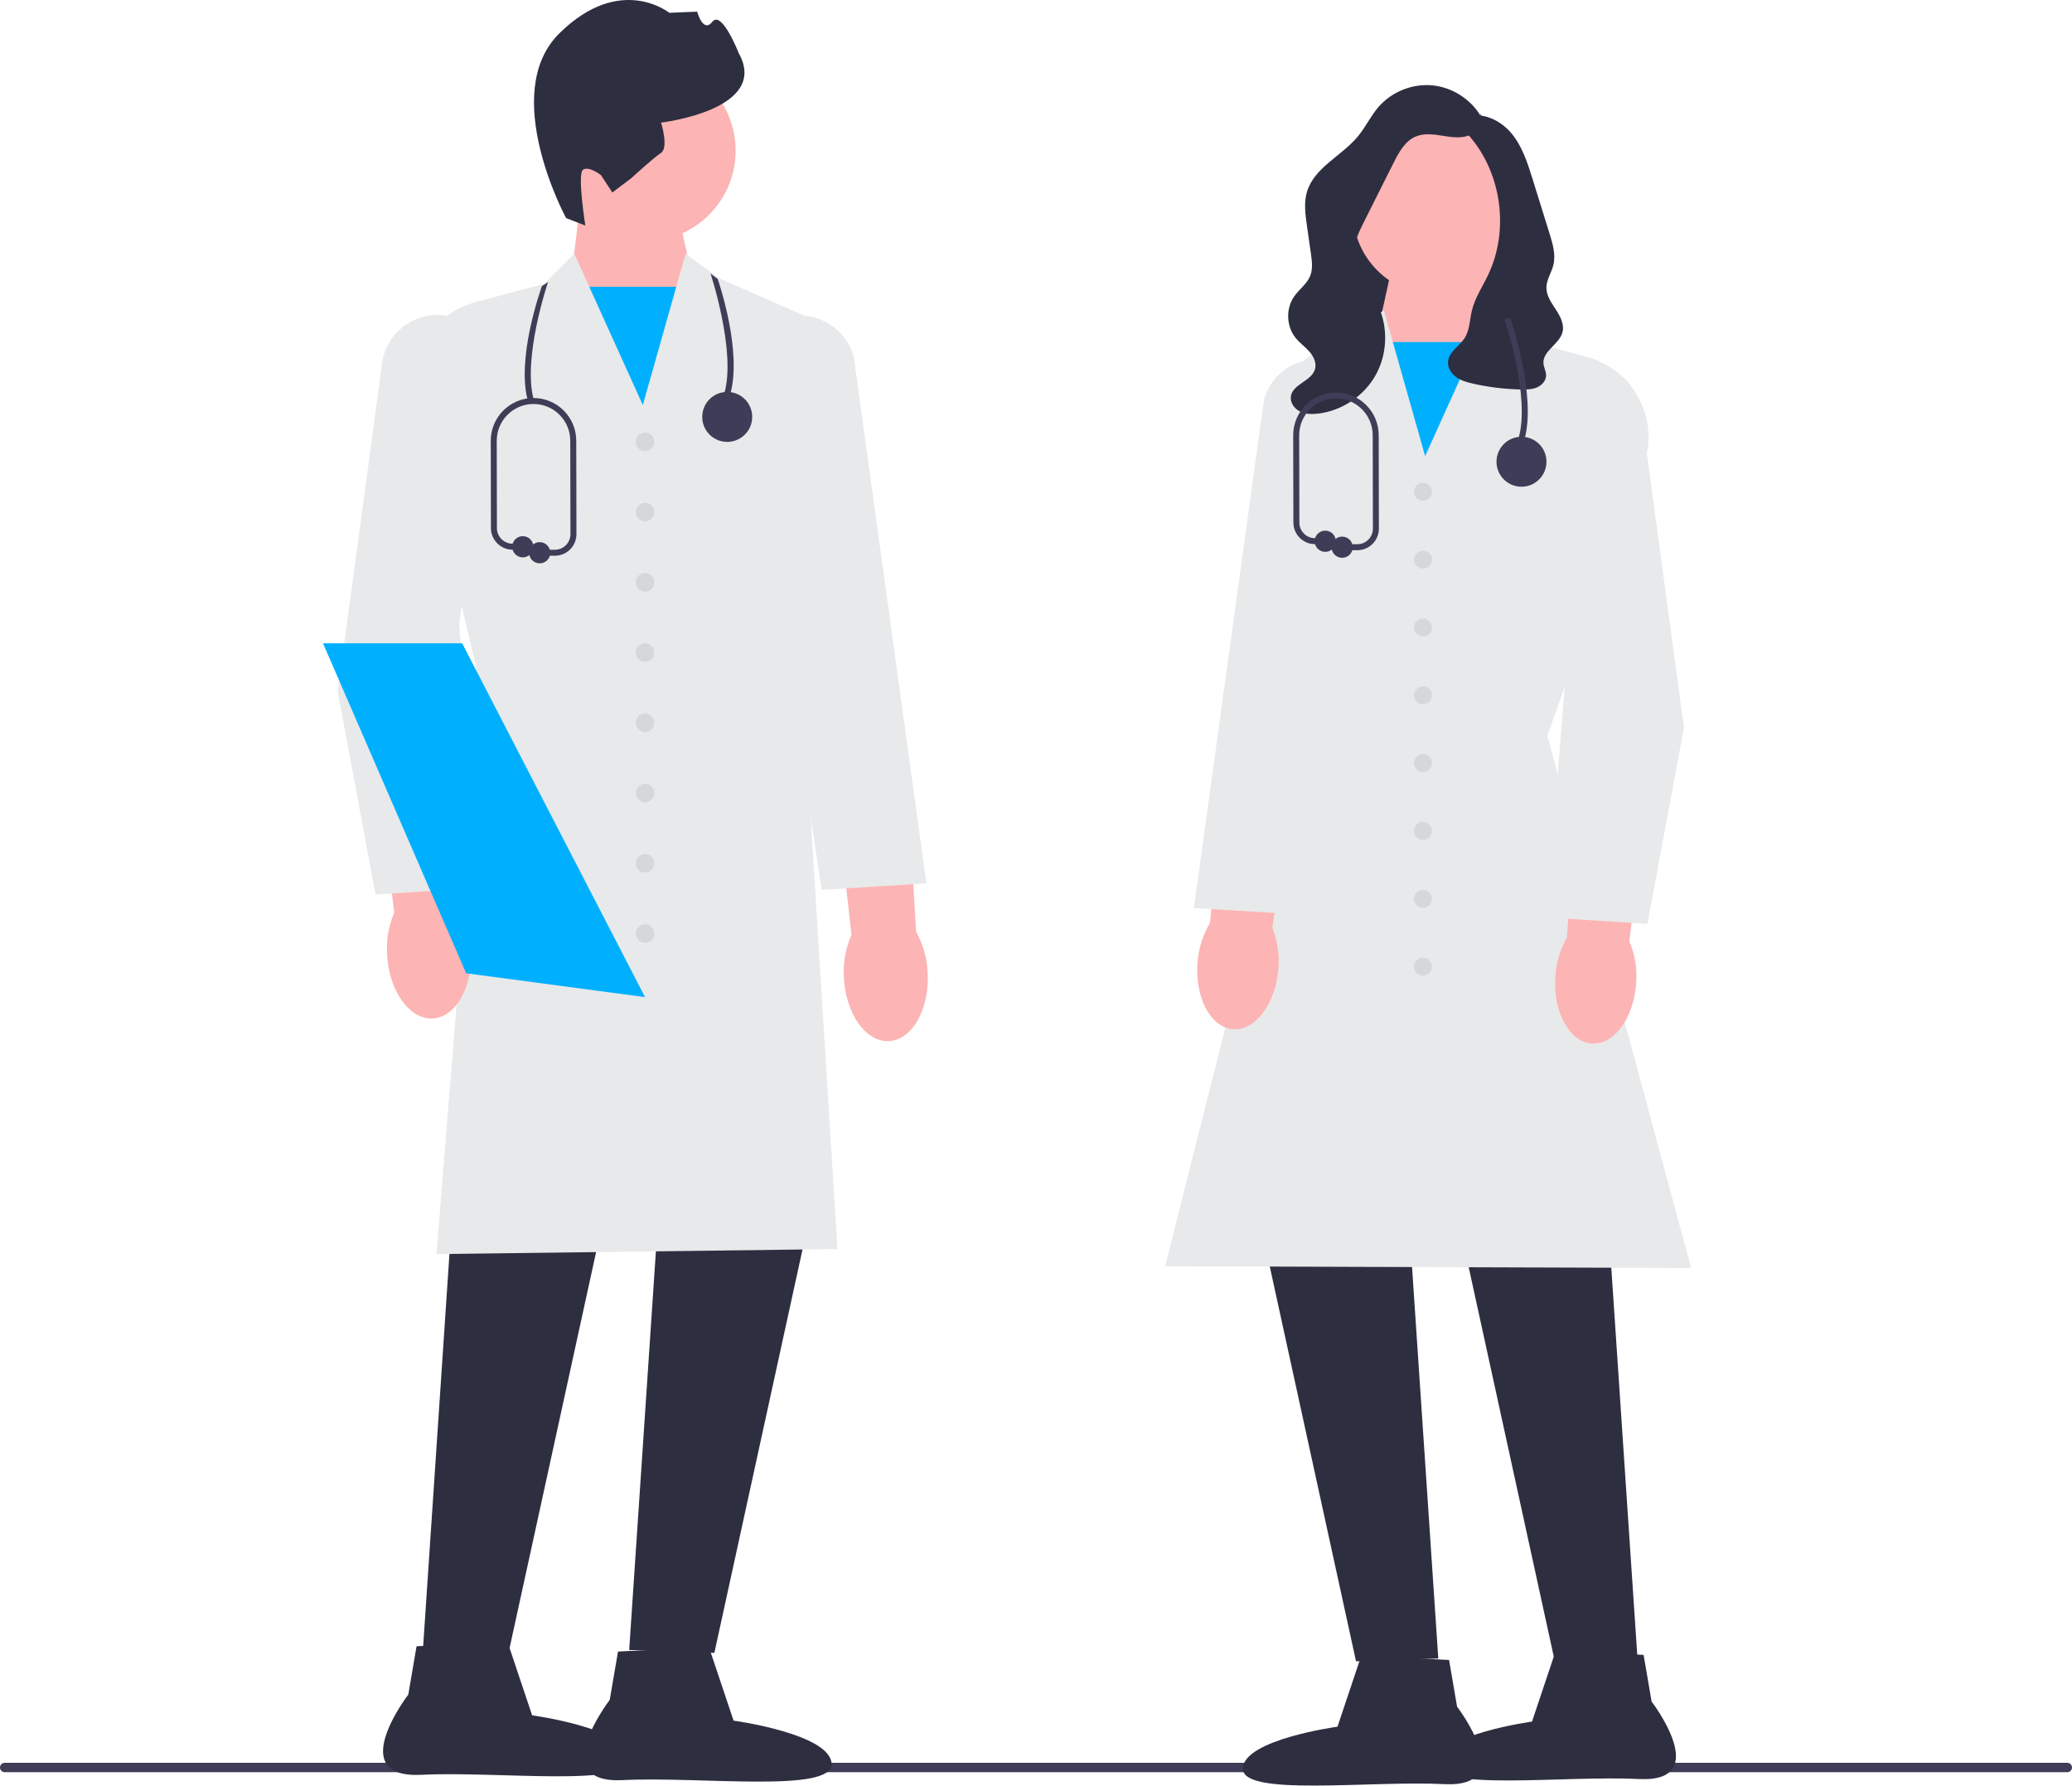
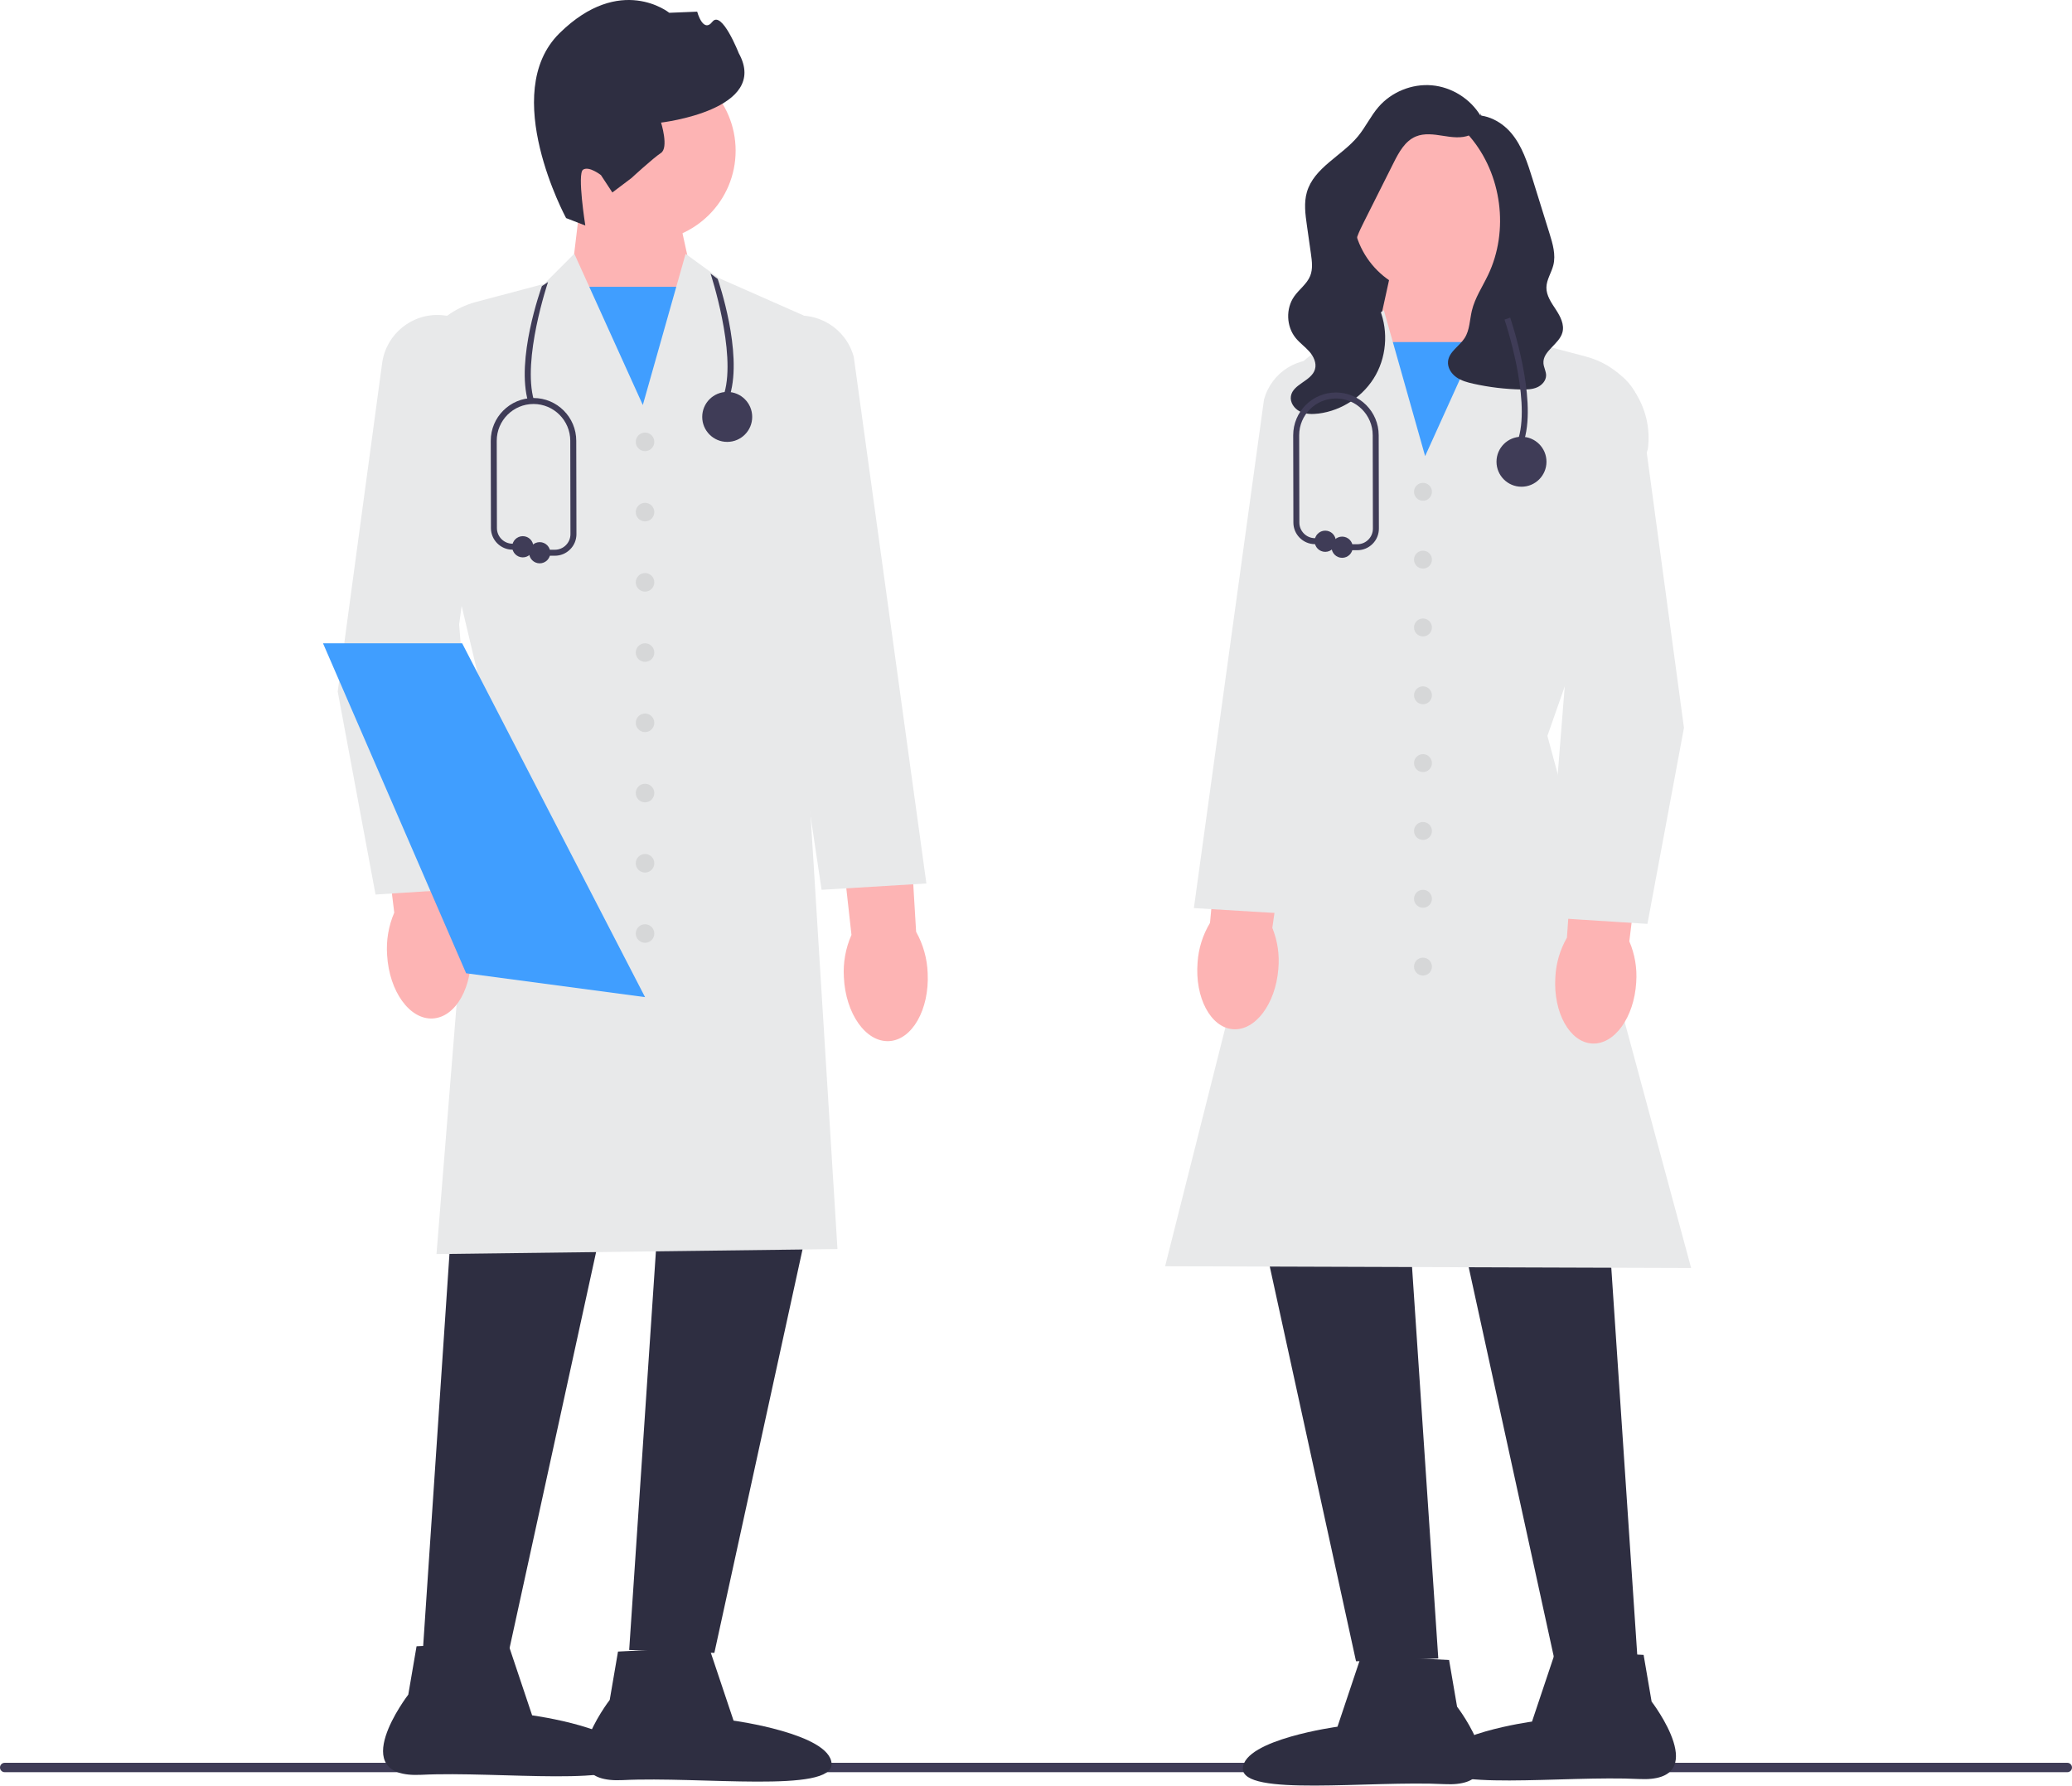
<svg xmlns="http://www.w3.org/2000/svg" viewBox="0 0 692.68 596.951">
  <path d="m0,590.905c0,.871.7,1.571,1.571,1.571h689.538c.871,0,1.571-.7,1.571-1.571,0-.871-.7-1.571-1.571-1.571H1.571c-.871,0-1.571.7-1.571,1.571Z" fill="#3f3c57" />
  <g>
    <polygon points="224.976 63.441 232.475 97.658 216.525 145.285 190.829 94.114 194.394 64.427 224.976 63.441" fill="#fdb4b4" />
-     <rect x="189.5" y="95.886" width="44.368" height="53.608" fill="#00b0ff" />
+     <rect x="189.5" y="95.886" width="44.368" height="53.608" fill="#409eff" />
    <circle cx="215.623" cy="50.376" r="30.3" fill="#fdb4b4" />
    <path d="m189.248,72.908s-22.586-41.712-2.222-61.786c20.364-20.073,36.711-6.846,36.711-6.846l9.335-.377s1.947,7.346,5.086,3.369,8.812,10.506,8.812,10.506c10.529,18.962-25.971,23.21-25.971,23.21,0,0,2.636,8.396-.043,10.154s-9.837,8.373-9.837,8.373l-6.407,4.839-3.807-5.801s-3.977-3.139-5.986-1.821.755,18.67.755,18.67l-6.426-2.49 0-0s0,0,0,0Z" fill="#2e2e41" />
    <polygon points="152.898 379.779 141.314 552.583 169.792 553.548 207.442 381.227 152.898 379.779" fill="#2e2e41" />
    <polygon points="221.923 378.814 210.339 551.617 238.817 552.583 276.467 380.262 221.923 378.814" fill="#2e2e41" />
    <path d="m145.922,419.26l15.161-188.208-23.25-98.004c-2.004-14.568,7.175-28.353,21.342-32.112l22.75-6.036,10.069-10.07,22.903,50.578,14.304-50.54,11.156,8.113,33.086,14.597-.015.342-5.307,118.388,11.847,191.274-.525.007-133.521,1.669v-0Z" fill="#e8e9ea" />
    <path d="m236.989,550.619l8.246,24.617s32.261,4.386,32.763,14.374-43.844,4.206-69.811,5.511-4.352-26.815-4.352-26.815l2.767-16.159,30.387-1.527h0v-0Z" fill="#2e2e41" />
    <path d="m169.646,548.847l8.246,24.617s32.261,4.386,32.763,14.374-43.844,4.206-69.811,5.511-4.352-26.815-4.352-26.815l2.767-16.159,30.387-1.527h-0Z" fill="#2e2e41" />
    <path id="uuid-2a99fb06-c611-4846-a9cf-67468c4aeefc-187" d="m129.415,319.305c-.35-4.854.468-9.72,2.386-14.193l-6.154-50.486,24.108-2.226,3.646,51.452c2.423,4.218,3.8,8.956,4.017,13.816.709,12.156-4.985,22.373-12.719,22.824s-14.577-9.034-15.284-21.186h0l-0-0.0 0-0Z" fill="#fdb4b4" />
    <path id="uuid-a83e19fb-8297-4073-aac4-48fd1880d45d-188" d="m282.111,326.715c-.297-4.857.574-9.715,2.54-14.166l-5.604-50.55,24.131-1.963,3.085,51.488c2.377,4.245,3.702,8.997,3.866,13.859.576,12.164-5.229,22.317-12.967,22.684s-14.478-9.193-15.052-21.352h0l-0-0v-0Z" fill="#fdb4b4" />
    <path d="m125.547,299.058l-.082-.436-12.564-67.415,14.846-109.777c1.325-9.801,10.076-16.861,19.945-16.072,5.154.413,9.778,2.857,13.021,6.884,3.243,4.027,4.646,9.066,3.951,14.189l-11.174,82.332,7.035,88.062s-34.979,2.233-34.979,2.233Z" fill="#e8e9ea" />
    <path d="m274.665,297.476l-25.261-168.621c-1.313-4.944-.544-10.119,2.175-14.516s7.006-7.395,12.069-8.442c9.687-2.003,19.252,3.918,21.781,13.479l24.268,175.983-35.032,2.118v-0Z" fill="#e8e9ea" />
    <circle cx="215.639" cy="147.722" r="3.101" fill="#d6d7d8" />
    <circle cx="215.639" cy="171.203" r="3.101" fill="#d6d7d8" />
    <circle cx="215.639" cy="194.684" r="3.101" fill="#d6d7d8" />
    <circle cx="215.639" cy="218.165" r="3.101" fill="#d6d7d8" />
    <circle cx="215.639" cy="241.647" r="3.101" fill="#d6d7d8" />
    <circle cx="215.639" cy="265.128" r="3.101" fill="#d6d7d8" />
    <circle cx="215.639" cy="288.609" r="3.101" fill="#d6d7d8" />
    <circle cx="215.639" cy="312.09" r="3.101" fill="#d6d7d8" />
-     <polygon points="215.643 333.356 156.963 325.536 155.833 325.386 125.843 256.236 107.983 215.066 154.503 215.066 215.643 333.356" fill="#00b0ff" />
+     <polygon points="215.643 333.356 156.963 325.536 155.833 325.386 125.843 256.236 107.983 215.066 154.503 215.066 215.643 333.356" fill="#409eff" />
  </g>
  <g>
    <polygon points="450.918 70.964 488.226 50.526 488.226 108.92 445.079 108.92 450.918 70.964" fill="#2e2e41" />
    <polygon points="496.224 83.983 499.667 112.651 474.853 162.066 459.451 116.074 466.692 83.031 496.224 83.983" fill="#fdb4b4" />
-     <rect x="458.105" y="114.362" width="42.846" height="51.769" fill="#00b0ff" />
+     <rect x="458.105" y="114.362" width="42.846" height="51.769" fill="#409eff" />
    <polygon points="536.296 388.514 547.484 555.388 519.982 556.32 483.624 389.913 536.296 388.514" fill="#2e2e41" />
    <polygon points="469.64 387.582 480.827 554.456 453.326 555.388 416.967 388.98 469.64 387.582" fill="#2e2e41" />
    <path d="m565.352,423.907l-.655-.002-175.198-.572.157-.62,45.043-178.461-11.283-90.063c-2.138-17.066,6.998-33.197,22.733-40.139l5.681-2.506,10.792-7.848,13.806,48.784,22.108-48.822,9.739,9.738,21.964,5.828c13.69,3.632,22.56,16.952,20.631,30.983l-.023.098-33.542,95.709,48.048,177.894Z" fill="#e8e9ea" />
    <path d="m455.091,553.492l29.344,1.475,2.672,15.605s20.874,27.156-4.202,25.895-67.901,4.323-67.416-5.322,31.639-13.88,31.639-13.88l7.963-23.772h0l0-0Z" fill="#2e2e41" />
    <path d="m520.123,551.781l29.344,1.475,2.672,15.605s20.874,27.156-4.202,25.895-67.901,4.323-67.416-5.322,31.639-13.88,31.639-13.88l7.963-23.772h0v-0Z" fill="#2e2e41" />
    <path id="uuid-3bc2e7c3-8a4e-432b-b93d-ff096d796d3b-189" d="m546.995,328.404h0c-.683,11.735-7.292,20.895-14.76,20.459-7.468-.436-12.967-10.301-12.282-22.041.209-4.693,1.539-9.268,3.879-13.342l3.521-49.686,23.281,2.149-5.943,48.754c1.852,4.319,2.642,9.019,2.304,13.706v0Z" fill="#fdb4b4" />
    <path id="uuid-a34cbb18-fa14-4c0b-8260-87fab6b8d9f9-190" d="m427.356,323.941h0c-.933,11.718-7.735,20.735-15.192,20.141s-12.745-10.575-11.81-22.297c.309-4.688,1.736-9.233,4.162-13.256l4.578-49.6,23.23,2.645-6.98,48.616c1.759,4.358,2.449,9.073,2.012,13.752l-0.0 0h0Z" fill="#fdb4b4" />
    <path d="m550.744,308.87l-33.812-2.158.041-.507,6.754-84.549-10.789-79.504c-.673-4.952.684-9.823,3.818-13.715,3.135-3.893,7.604-6.255,12.587-6.654h0c9.539-.752,17.997,6.062,19.278,15.535l14.337,106.013-.015.079-12.2,65.46Z" fill="#e8e9ea" />
    <path d="m432.985,305.631l-33.865-2.047.074-.535,23.353-169.37c2.456-9.302,11.706-15.024,21.065-13.088,4.895,1.012,9.037,3.91,11.666,8.161s3.372,9.251,2.092,14.083l-24.385,162.797Z" fill="#e8e9ea" />
    <circle cx="475.708" cy="164.419" r="2.995" fill="#d6d7d8" />
    <circle cx="475.708" cy="187.095" r="2.995" fill="#d6d7d8" />
    <circle cx="475.708" cy="209.77" r="2.995" fill="#d6d7d8" />
    <circle cx="475.708" cy="232.446" r="2.995" fill="#d6d7d8" />
    <circle cx="475.708" cy="255.121" r="2.995" fill="#d6d7d8" />
    <circle cx="475.708" cy="277.797" r="2.995" fill="#d6d7d8" />
    <circle cx="475.708" cy="300.472" r="2.995" fill="#d6d7d8" />
    <circle cx="475.708" cy="323.148" r="2.995" fill="#d6d7d8" />
    <circle cx="480.255" cy="70.601" r="28.013" fill="#fdb4b4" />
    <path d="m494.935,37.9c1.342,2.73-.786,6.14-3.604,7.288s-6.0.683-9.004.205-6.192-.931-9.001.237c-3.635,1.511-5.683,5.303-7.449,8.821-3.296,6.568-6.592,13.136-9.887,19.704-1.61,3.209-3.257,6.562-3.288,10.152-.057,6.59,5.171,11.857,7.984,17.817,3.425,7.257,3.142,16.149-.736,23.174-3.878,7.025-11.253,12.002-19.219,12.97-2.096.255-4.314.227-6.198-.725s-3.322-3.031-2.973-5.114c.682-4.072,6.905-5.024,8.048-8.992.597-2.071-.46-4.283-1.884-5.901s-3.226-2.88-4.584-4.553c-3.133-3.859-3.342-9.816-.487-13.884,1.678-2.391,4.273-4.168,5.358-6.88.924-2.312.589-4.911.239-7.376-.45-3.168-.9-6.335-1.349-9.503-.525-3.696-1.042-7.524-.004-11.11,2.377-8.217,11.655-12.076,17.096-18.677,2.528-3.067,4.229-6.756,6.823-9.768,4.353-5.054,11.206-7.843,17.851-7.263,6.645.58,12.912,4.512,16.324,10.244" fill="#2e2e41" />
    <path d="m490.513,38.418c-1.369.489-1.876,2.272-1.482,3.671.394,1.399,1.425,2.511,2.37,3.616,10.679,12.498,13.161,31.401,6.07,46.232-1.886,3.945-4.398,7.657-5.416,11.91-.74,3.094-.7,6.488-2.417,9.167-1.748,2.727-5.211,4.555-5.553,7.776-.22,2.067,1.04,4.075,2.729,5.287s3.752,1.766,5.781,2.218c5.273,1.175,10.665,1.817,16.067,1.912,1.761.031,3.578-.007,5.194-.709s2.995-2.224,3.013-3.985c.014-1.384-.784-2.661-.886-4.042-.305-4.137,5.261-6.338,6.346-10.341.713-2.632-.692-5.341-2.188-7.621-1.497-2.28-3.204-4.674-3.167-7.401.035-2.61,1.674-4.909,2.31-7.441.881-3.502-.201-7.165-1.274-10.613-.912-2.931-1.825-5.863-2.737-8.794-.97-3.116-1.94-6.232-2.909-9.349-1.693-5.44-3.47-11.038-7.134-15.402-3.664-4.363-9.735-7.223-15.147-5.442" fill="#2e2e41" />
  </g>
  <g>
    <path d="m509.601,146.967l-1.92-.56c4-13.715-4.625-39.31-4.712-39.567l1.893-.646c.366,1.074,8.915,26.456,4.739,40.772Z" fill="#3f3c57" />
    <circle cx="508.641" cy="154.367" r="8.354" fill="#3f3c57" />
    <path d="m453.75,183.943h-5.066c-.553,0-1-.448-1-1s.447-1,1-1h5.066c1.396,0,2.708-.544,3.694-1.532.985-.988,1.527-2.301,1.524-3.696l-.062-31.207c0-6.779-5.514-12.293-12.291-12.293s-12.292,5.514-12.292,12.291l.062,29.209c.006,2.85,2.329,5.186,5.179,5.208l3.478.026c.552.004.996.455.992,1.008-.004.549-.451.992-1,.992h-.008l-3.478-.026c-3.941-.03-7.155-3.262-7.163-7.204l-.062-29.211c0-7.882,6.411-14.293,14.292-14.293,7.88,0,14.291,6.411,14.291,14.291l.062,31.205c.004,1.931-.745,3.747-2.109,5.113-1.363,1.367-3.179,2.12-5.109,2.12Z" fill="#3f3c57" />
    <circle cx="443.034" cy="180.949" r="3.544" fill="#3f3c57" />
    <circle cx="448.683" cy="182.943" r="3.544" fill="#3f3c57" />
  </g>
  <path d="m244.071,131.978l-1.92-.56c4-13.715-4.528-39.706-4.615-39.963l2.4,1.809c.366,1.074,8.311,24.398,4.135,38.714Z" fill="#3f3c57" />
  <path d="m176.581,134.414l1.92-.56c-4-13.715,4.625-39.31,4.712-39.567l-2.054,1.376c-.366,1.074-8.754,24.435-4.578,38.751Z" fill="#3f3c57" />
  <circle cx="243.111" cy="139.377" r="8.354" fill="#3f3c57" />
  <path d="m185.488,185.789h-5.066c-.553,0-1-.448-1-1s.447-1,1-1h5.066c1.396,0,2.708-.544,3.694-1.532.985-.988,1.527-2.301,1.524-3.696l-.062-31.207c0-6.779-5.514-12.293-12.291-12.293s-12.292,5.514-12.292,12.291l.062,29.209c.006,2.85,2.329,5.186,5.179,5.208l3.478.026c.552.004.996.455.992,1.008-.004.549-.451.992-1,.992h-.008l-3.478-.026c-3.941-.03-7.155-3.262-7.163-7.204l-.062-29.211c0-7.882,6.411-14.293,14.292-14.293,7.88,0,14.291,6.411,14.291,14.291l.062,31.205c.004,1.931-.745,3.747-2.109,5.113-1.363,1.367-3.179,2.12-5.109,2.12Z" fill="#3f3c57" />
  <circle cx="174.772" cy="182.795" r="3.544" fill="#3f3c57" />
  <circle cx="180.421" cy="184.789" r="3.544" fill="#3f3c57" />
</svg>
